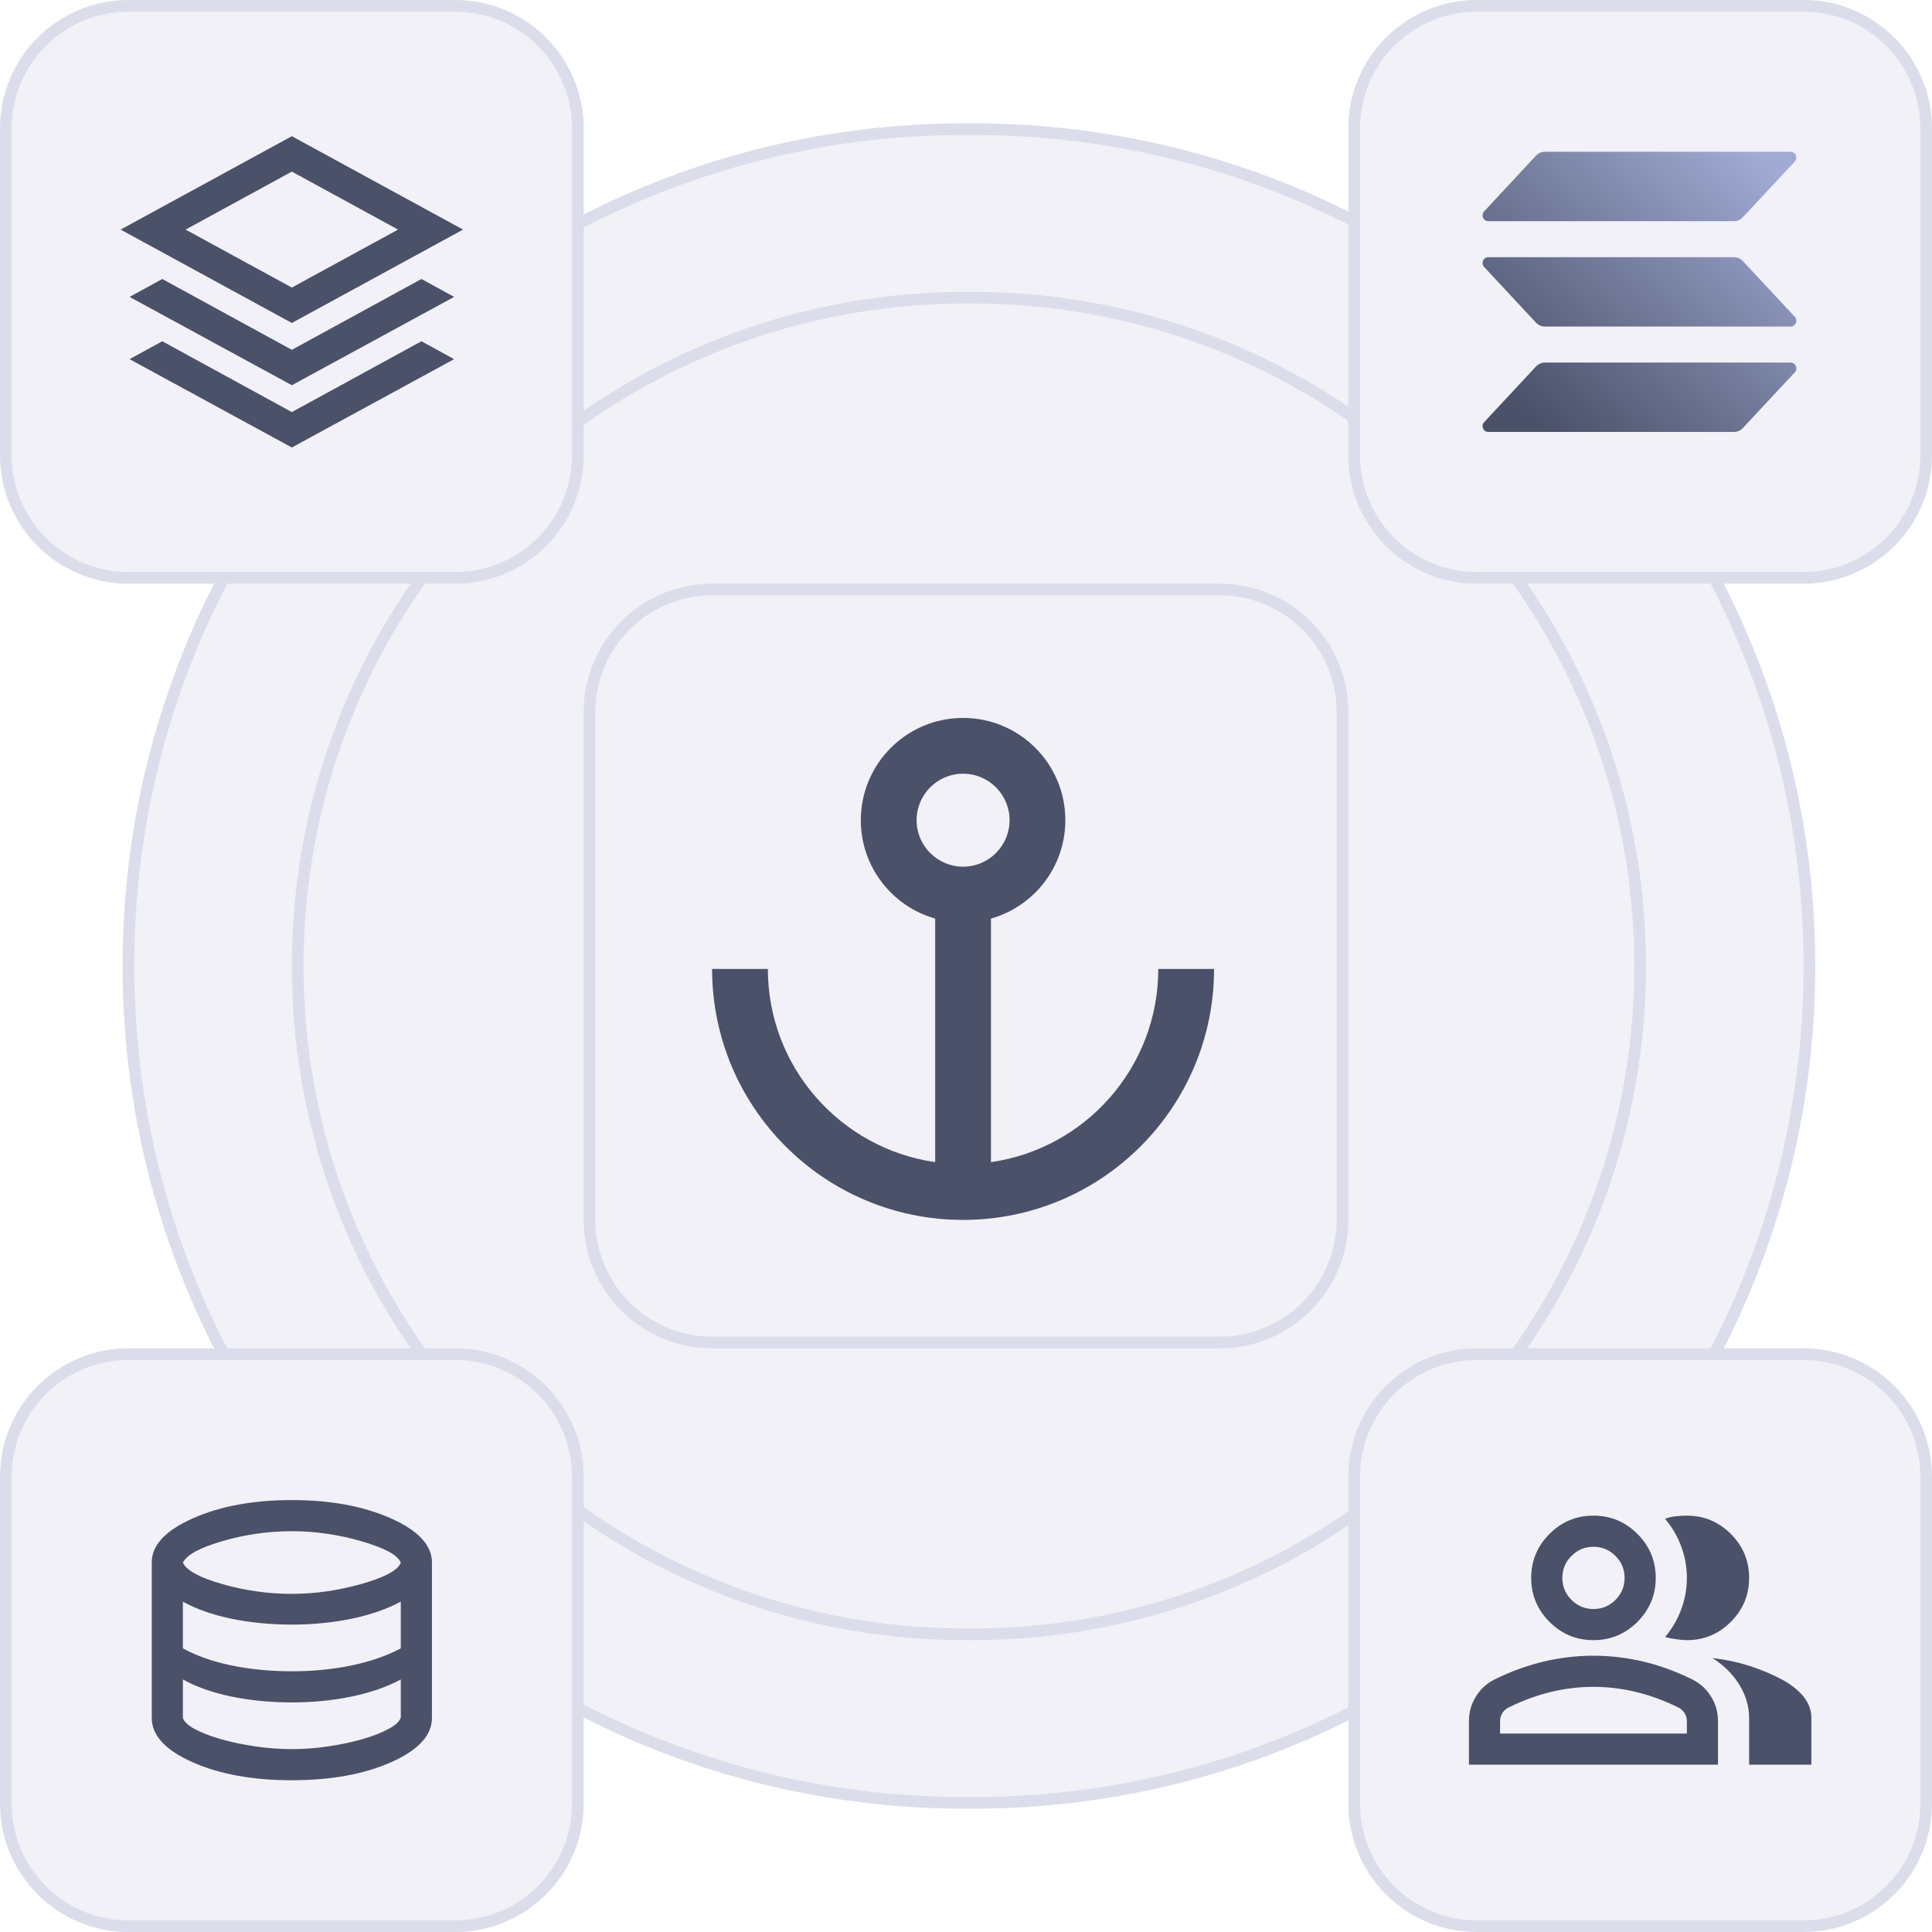
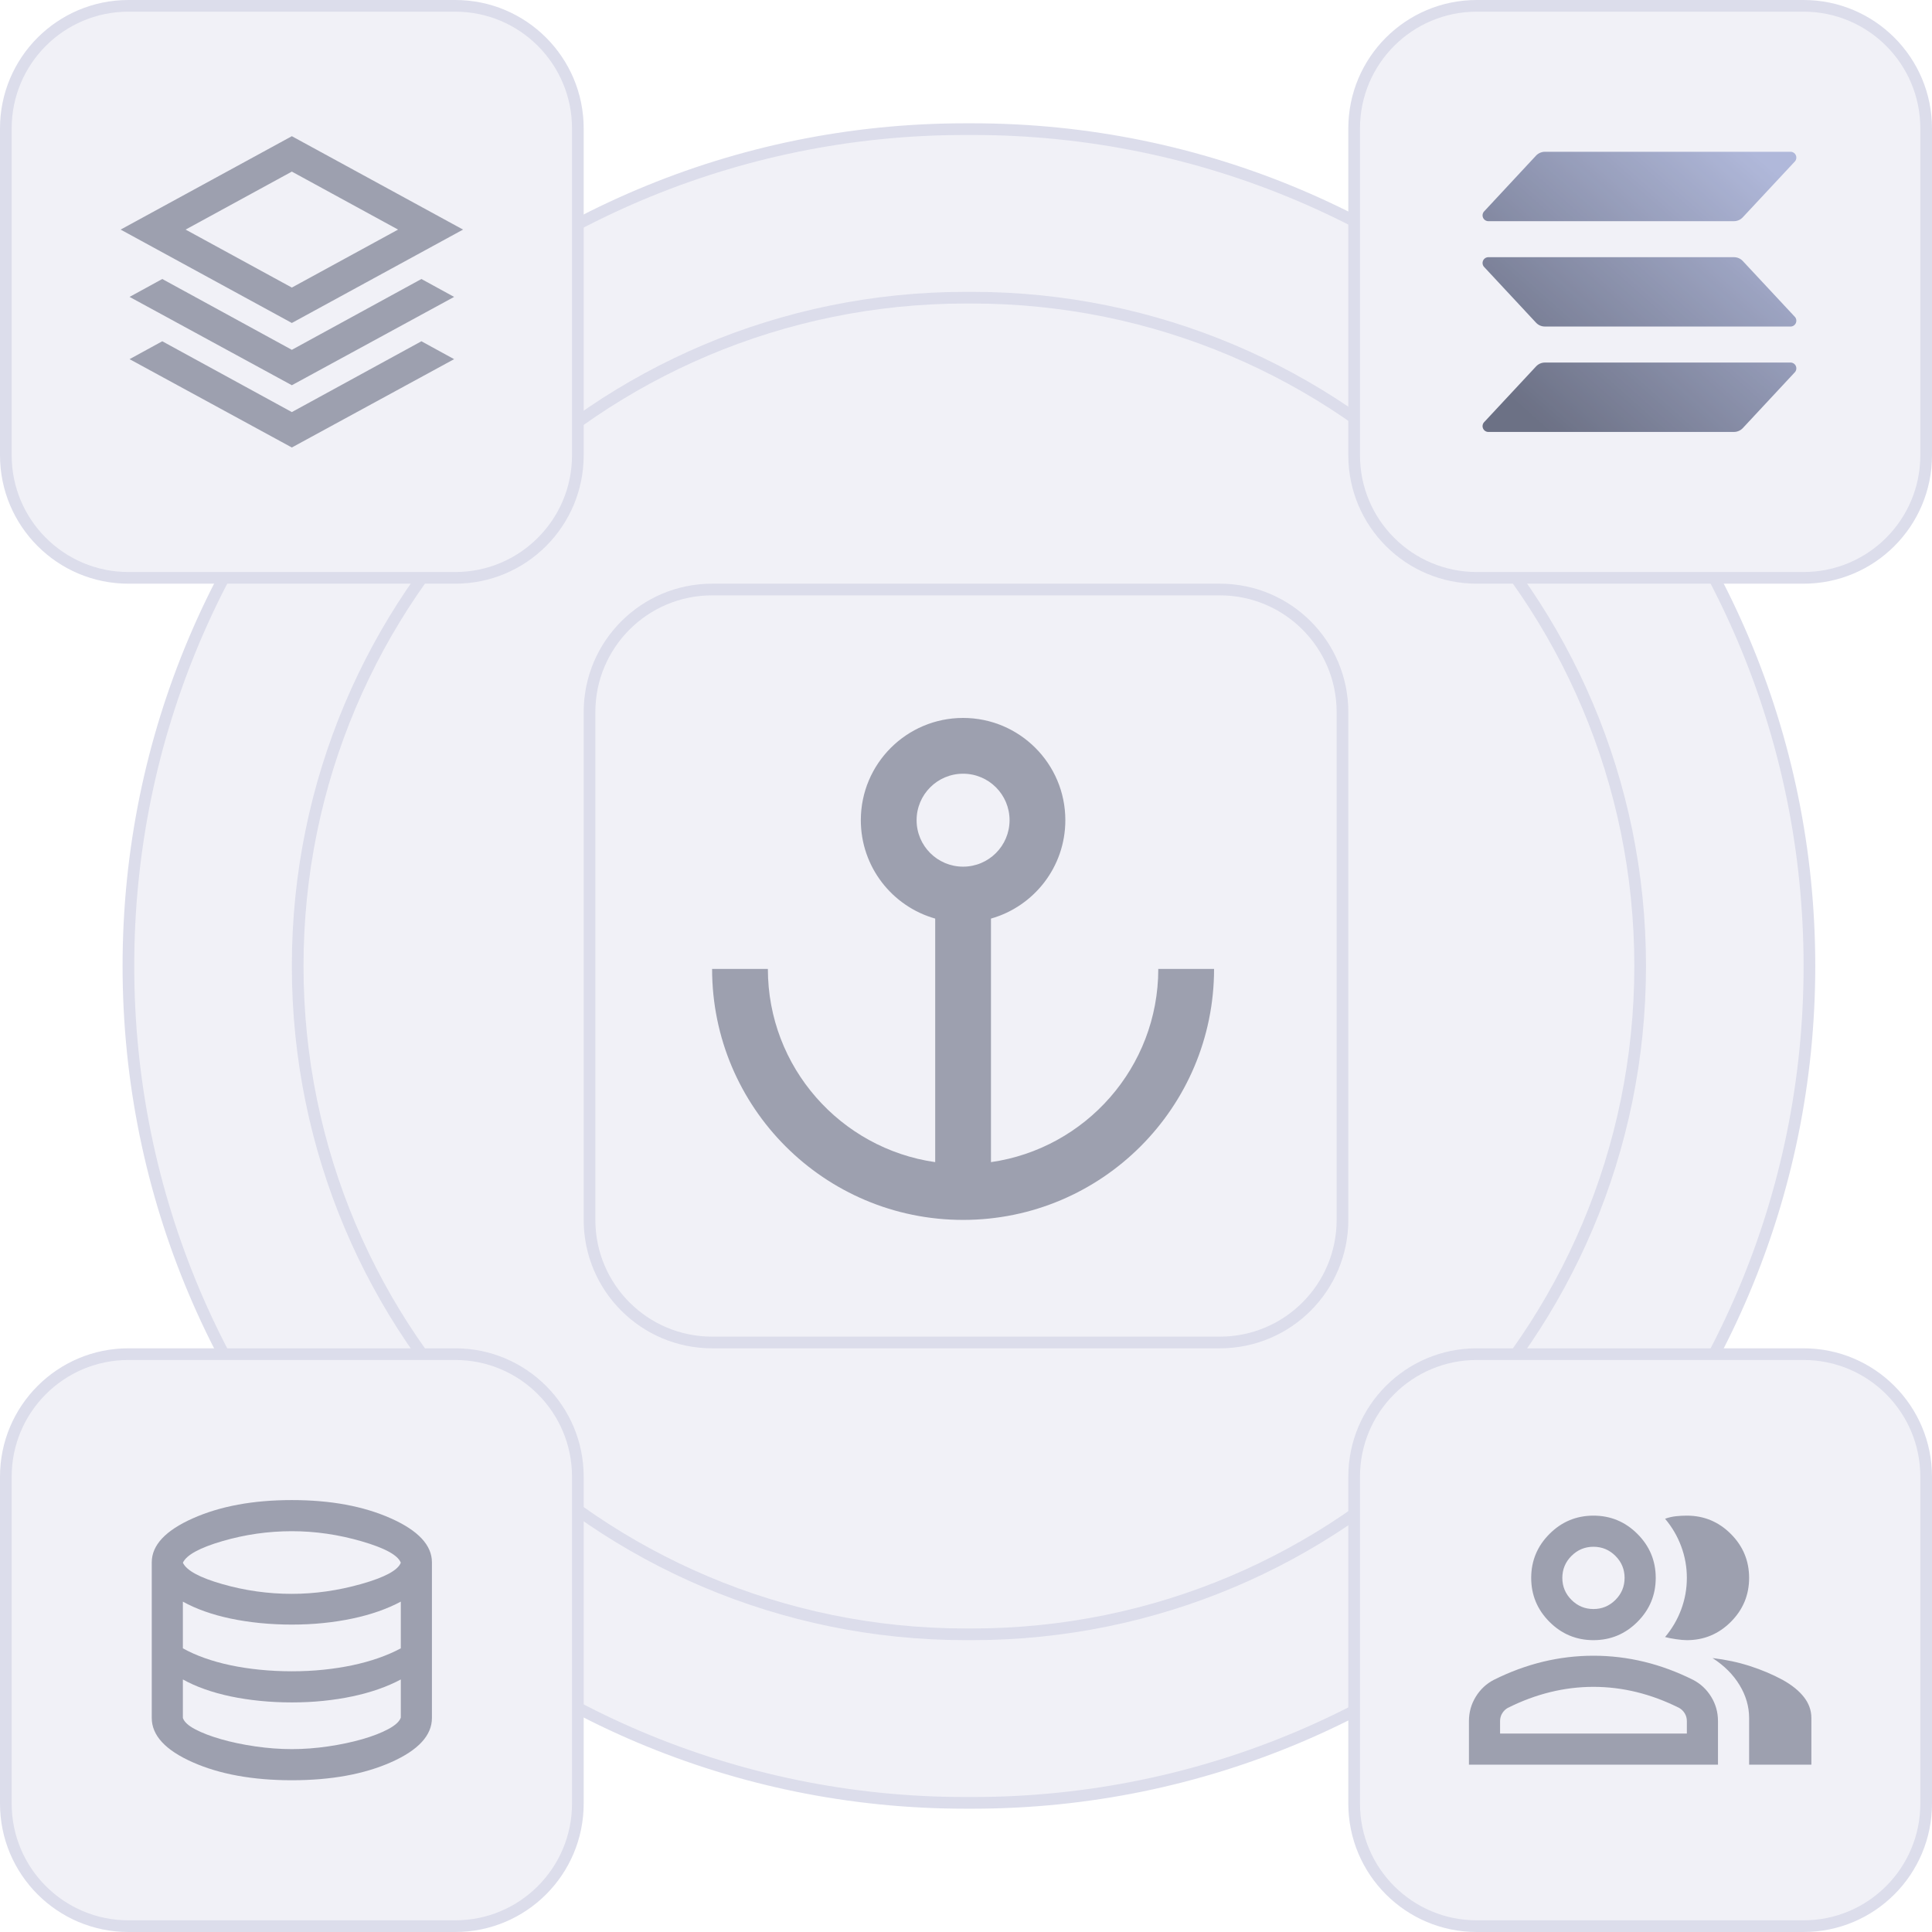
<svg xmlns="http://www.w3.org/2000/svg" width="331" height="331" viewBox="0 0 331 331" fill="none">
  <rect x="22" y="22.125" width="288" height="286.75" rx="143.375" fill="#F1F1F7" />
  <rect x="22" y="22.125" width="288" height="286.75" rx="143.375" stroke="#DCDDEB" stroke-width="2" />
  <rect x="51" y="51" width="230" height="229" rx="114.5" fill="#F1F1F7" />
  <rect x="51" y="51" width="230" height="229" rx="114.5" stroke="#DCDDEB" stroke-width="2" />
  <rect x="1" y="1" width="98" height="98" rx="21" fill="#F1F1F7" />
  <rect x="1" y="1" width="98" height="98" rx="21" stroke="#DCDDEB" stroke-width="2" />
-   <path d="M50 55.334L20.666 39.334L50 23.334L79.333 39.334L50 55.334ZM50 66L22.2 50.867L27.8 47.8L50 59.934L72.2 47.8L77.8 50.867L50 66ZM50 76.667L22.2 61.533L27.8 58.467L50 70.6L72.2 58.467L77.8 61.533L50 76.667ZM50 49.267L68.2 39.334L50 29.4L31.8 39.334L50 49.267Z" fill="#4B5169" />
+   <path d="M50 55.334L20.666 39.334L50 23.334L79.333 39.334L50 55.334ZM50 66L22.2 50.867L27.8 47.8L50 59.934L72.2 47.8L77.8 50.867L50 66ZM50 76.667L22.2 61.533L27.8 58.467L50 70.6L72.2 58.467L77.8 61.533L50 76.667ZM50 49.267L68.2 39.334L50 29.4L31.8 39.334L50 49.267Z" fill="#4B5169" fill-opacity="0.5" />
  <rect x="101" y="101" width="129" height="129" rx="21" fill="#F1F1F7" />
  <rect x="101" y="101" width="129" height="129" rx="21" stroke="#DCDDEB" stroke-width="2" />
-   <path d="M172.963 140.519C172.963 136.121 169.398 132.556 165 132.556C160.602 132.556 157.037 136.121 157.037 140.519C157.037 144.916 160.602 148.481 165 148.481C169.398 148.481 172.963 144.916 172.963 140.519ZM182.519 140.519C182.519 148.537 177.131 155.297 169.778 157.377V199.102C185.985 196.784 198.444 182.849 198.444 166H208C208 189.748 188.748 209 165 209C141.252 209 122 189.748 122 166H131.556C131.556 182.849 144.015 196.784 160.222 199.102V157.377C152.869 155.297 147.481 148.537 147.481 140.519C147.481 130.843 155.325 123 165 123C174.675 123 182.519 130.843 182.519 140.519Z" fill="#4B5169" />
+   <path d="M172.963 140.519C172.963 136.121 169.398 132.556 165 132.556C160.602 132.556 157.037 136.121 157.037 140.519C157.037 144.916 160.602 148.481 165 148.481C169.398 148.481 172.963 144.916 172.963 140.519ZM182.519 140.519C182.519 148.537 177.131 155.297 169.778 157.377V199.102C185.985 196.784 198.444 182.849 198.444 166H208C208 189.748 188.748 209 165 209C141.252 209 122 189.748 122 166H131.556C131.556 182.849 144.015 196.784 160.222 199.102V157.377C152.869 155.297 147.481 148.537 147.481 140.519C147.481 130.843 155.325 123 165 123C174.675 123 182.519 130.843 182.519 140.519Z" fill="#4B5169" fill-opacity="0.5" />
  <rect x="232" y="1" width="98" height="98" rx="21" fill="#F1F1F7" />
  <rect x="232" y="1" width="98" height="98" rx="21" stroke="#DCDDEB" stroke-width="2" />
-   <path d="M307.439 63.843L298.579 73.353C298.384 73.558 298.15 73.72 297.89 73.832C297.631 73.944 297.352 74.002 297.069 74.003H255.069C254.863 74.017 254.657 73.968 254.48 73.86C254.304 73.753 254.165 73.593 254.083 73.403C254 73.214 253.979 73.003 254.021 72.801C254.064 72.598 254.168 72.414 254.319 72.273L263.169 62.773C263.362 62.566 263.596 62.4 263.856 62.286C264.115 62.173 264.396 62.114 264.679 62.113H306.679C306.886 62.097 307.093 62.145 307.272 62.252C307.45 62.358 307.591 62.517 307.675 62.708C307.758 62.898 307.78 63.11 307.738 63.313C307.696 63.517 307.591 63.702 307.439 63.843ZM298.579 44.713C298.386 44.507 298.152 44.343 297.892 44.231C297.632 44.119 297.352 44.062 297.069 44.063H255.069C254.863 44.049 254.657 44.099 254.48 44.206C254.304 44.314 254.165 44.473 254.083 44.663C254 44.853 253.979 45.063 254.021 45.266C254.064 45.468 254.168 45.652 254.319 45.793L263.169 55.293C263.363 55.499 263.597 55.663 263.856 55.775C264.116 55.887 264.396 55.944 264.679 55.943H306.679C306.886 55.96 307.093 55.911 307.272 55.805C307.45 55.698 307.591 55.539 307.675 55.349C307.758 55.158 307.78 54.947 307.738 54.743C307.696 54.54 307.591 54.355 307.439 54.213L298.579 44.713ZM255.069 37.893H297.069C297.353 37.892 297.633 37.834 297.893 37.72C298.152 37.606 298.386 37.441 298.579 37.233L307.439 27.733C307.591 27.592 307.696 27.407 307.738 27.203C307.78 27 307.758 26.788 307.675 26.598C307.591 26.407 307.45 26.248 307.272 26.142C307.093 26.035 306.886 25.987 306.679 26.003H264.679C264.397 26.004 264.117 26.063 263.858 26.174C263.598 26.286 263.364 26.449 263.169 26.653L254.319 36.163C254.168 36.304 254.064 36.488 254.021 36.691C253.979 36.893 254 37.104 254.083 37.293C254.165 37.483 254.304 37.643 254.48 37.75C254.657 37.858 254.863 37.907 255.069 37.893Z" fill="url(#paint0_linear_47_1184)" />
+   <path opacity="0.8" d="M307.439 63.843L298.579 73.353C298.384 73.558 298.15 73.72 297.89 73.832C297.631 73.944 297.352 74.002 297.069 74.003H255.069C254.863 74.017 254.657 73.968 254.48 73.86C254.304 73.753 254.165 73.593 254.083 73.403C254 73.214 253.979 73.003 254.021 72.801C254.064 72.598 254.168 72.414 254.319 72.273L263.169 62.773C263.362 62.566 263.596 62.4 263.856 62.286C264.115 62.173 264.396 62.114 264.679 62.113H306.679C306.886 62.097 307.093 62.145 307.272 62.252C307.45 62.358 307.591 62.517 307.675 62.708C307.758 62.898 307.78 63.11 307.738 63.313C307.696 63.517 307.591 63.702 307.439 63.843ZM298.579 44.713C298.386 44.507 298.152 44.343 297.892 44.231C297.632 44.119 297.352 44.062 297.069 44.063H255.069C254.863 44.049 254.657 44.099 254.48 44.206C254.304 44.314 254.165 44.473 254.083 44.663C254 44.853 253.979 45.063 254.021 45.266C254.064 45.468 254.168 45.652 254.319 45.793L263.169 55.293C263.363 55.499 263.597 55.663 263.856 55.775C264.116 55.887 264.396 55.944 264.679 55.943H306.679C306.886 55.96 307.093 55.911 307.272 55.805C307.45 55.698 307.591 55.539 307.675 55.349C307.758 55.158 307.78 54.947 307.738 54.743C307.696 54.54 307.591 54.355 307.439 54.213L298.579 44.713ZM255.069 37.893H297.069C297.353 37.892 297.633 37.834 297.893 37.72C298.152 37.606 298.386 37.441 298.579 37.233L307.439 27.733C307.591 27.592 307.696 27.407 307.738 27.203C307.78 27 307.758 26.788 307.675 26.598C307.591 26.407 307.45 26.248 307.272 26.142C307.093 26.035 306.886 25.987 306.679 26.003H264.679C264.397 26.004 264.117 26.063 263.858 26.174C263.598 26.286 263.364 26.449 263.169 26.653L254.319 36.163C254.168 36.304 254.064 36.488 254.021 36.691C253.979 36.893 254 37.104 254.083 37.293C254.165 37.483 254.304 37.643 254.48 37.75C254.657 37.858 254.863 37.907 255.069 37.893Z" fill="url(#paint0_linear_47_1184)" />
  <rect x="1" y="232" width="98" height="98" rx="21" fill="#F1F1F7" />
  <rect x="1" y="232" width="98" height="98" rx="21" stroke="#DCDDEB" stroke-width="2" />
-   <path d="M50 305C43.289 305 37.611 303.967 32.967 301.9C28.322 299.833 26 297.311 26 294.333V267.667C26 264.733 28.344 262.222 33.033 260.133C37.722 258.044 43.378 257 50 257C56.622 257 62.278 258.044 66.967 260.133C71.656 262.222 74 264.733 74 267.667V294.333C74 297.311 71.678 299.833 67.033 301.9C62.389 303.967 56.711 305 50 305ZM50 273.067C53.956 273.067 57.933 272.5 61.933 271.367C65.933 270.233 68.178 269.022 68.667 267.733C68.178 266.444 65.944 265.222 61.967 264.067C57.989 262.911 54 262.333 50 262.333C45.956 262.333 41.989 262.9 38.1 264.033C34.211 265.167 31.956 266.4 31.333 267.733C31.956 269.067 34.211 270.289 38.1 271.4C41.989 272.511 45.956 273.067 50 273.067ZM50 286.333C51.867 286.333 53.667 286.244 55.4 286.067C57.133 285.889 58.789 285.633 60.367 285.3C61.944 284.967 63.433 284.556 64.833 284.067C66.233 283.578 67.511 283.022 68.667 282.4V274.4C67.511 275.022 66.233 275.578 64.833 276.067C63.433 276.556 61.944 276.967 60.367 277.3C58.789 277.633 57.133 277.889 55.4 278.067C53.667 278.244 51.867 278.333 50 278.333C48.133 278.333 46.311 278.244 44.533 278.067C42.756 277.889 41.078 277.633 39.5 277.3C37.922 276.967 36.444 276.556 35.067 276.067C33.689 275.578 32.444 275.022 31.333 274.4V282.4C32.444 283.022 33.689 283.578 35.067 284.067C36.444 284.556 37.922 284.967 39.5 285.3C41.078 285.633 42.756 285.889 44.533 286.067C46.311 286.244 48.133 286.333 50 286.333ZM50 299.667C52.044 299.667 54.122 299.511 56.233 299.2C58.344 298.889 60.289 298.478 62.067 297.967C63.844 297.456 65.333 296.878 66.533 296.233C67.733 295.589 68.444 294.933 68.667 294.267V287.733C67.511 288.356 66.233 288.911 64.833 289.4C63.433 289.889 61.944 290.3 60.367 290.633C58.789 290.967 57.133 291.222 55.4 291.4C53.667 291.578 51.867 291.667 50 291.667C48.133 291.667 46.311 291.578 44.533 291.4C42.756 291.222 41.078 290.967 39.5 290.633C37.922 290.3 36.444 289.889 35.067 289.4C33.689 288.911 32.444 288.356 31.333 287.733V294.333C31.556 295 32.256 295.644 33.433 296.267C34.611 296.889 36.089 297.456 37.867 297.967C39.644 298.478 41.6 298.889 43.733 299.2C45.867 299.511 47.956 299.667 50 299.667Z" fill="#4B5169" />
+   <path d="M50 305C43.289 305 37.611 303.967 32.967 301.9C28.322 299.833 26 297.311 26 294.333V267.667C26 264.733 28.344 262.222 33.033 260.133C37.722 258.044 43.378 257 50 257C56.622 257 62.278 258.044 66.967 260.133C71.656 262.222 74 264.733 74 267.667V294.333C74 297.311 71.678 299.833 67.033 301.9C62.389 303.967 56.711 305 50 305ZM50 273.067C53.956 273.067 57.933 272.5 61.933 271.367C65.933 270.233 68.178 269.022 68.667 267.733C68.178 266.444 65.944 265.222 61.967 264.067C57.989 262.911 54 262.333 50 262.333C45.956 262.333 41.989 262.9 38.1 264.033C34.211 265.167 31.956 266.4 31.333 267.733C31.956 269.067 34.211 270.289 38.1 271.4C41.989 272.511 45.956 273.067 50 273.067ZM50 286.333C51.867 286.333 53.667 286.244 55.4 286.067C57.133 285.889 58.789 285.633 60.367 285.3C61.944 284.967 63.433 284.556 64.833 284.067C66.233 283.578 67.511 283.022 68.667 282.4V274.4C67.511 275.022 66.233 275.578 64.833 276.067C63.433 276.556 61.944 276.967 60.367 277.3C58.789 277.633 57.133 277.889 55.4 278.067C53.667 278.244 51.867 278.333 50 278.333C48.133 278.333 46.311 278.244 44.533 278.067C42.756 277.889 41.078 277.633 39.5 277.3C37.922 276.967 36.444 276.556 35.067 276.067C33.689 275.578 32.444 275.022 31.333 274.4V282.4C32.444 283.022 33.689 283.578 35.067 284.067C36.444 284.556 37.922 284.967 39.5 285.3C41.078 285.633 42.756 285.889 44.533 286.067C46.311 286.244 48.133 286.333 50 286.333ZM50 299.667C52.044 299.667 54.122 299.511 56.233 299.2C58.344 298.889 60.289 298.478 62.067 297.967C63.844 297.456 65.333 296.878 66.533 296.233C67.733 295.589 68.444 294.933 68.667 294.267V287.733C67.511 288.356 66.233 288.911 64.833 289.4C63.433 289.889 61.944 290.3 60.367 290.633C58.789 290.967 57.133 291.222 55.4 291.4C53.667 291.578 51.867 291.667 50 291.667C48.133 291.667 46.311 291.578 44.533 291.4C42.756 291.222 41.078 290.967 39.5 290.633C37.922 290.3 36.444 289.889 35.067 289.4C33.689 288.911 32.444 288.356 31.333 287.733V294.333C31.556 295 32.256 295.644 33.433 296.267C34.611 296.889 36.089 297.456 37.867 297.967C39.644 298.478 41.6 298.889 43.733 299.2C45.867 299.511 47.956 299.667 50 299.667Z" fill="#4B5169" fill-opacity="0.5" />
  <rect x="232" y="232" width="98" height="98" rx="21" fill="#F1F1F7" />
  <rect x="232" y="232" width="98" height="98" rx="21" stroke="#DCDDEB" stroke-width="2" />
-   <path d="M251.667 302.333V294.867C251.667 293.355 252.055 291.967 252.833 290.7C253.611 289.433 254.644 288.467 255.933 287.8C258.689 286.422 261.489 285.389 264.333 284.7C267.178 284.011 270.067 283.667 273 283.667C275.933 283.667 278.822 284.011 281.667 284.7C284.511 285.389 287.311 286.422 290.067 287.8C291.355 288.467 292.389 289.433 293.167 290.7C293.944 291.967 294.333 293.355 294.333 294.867V302.333H251.667ZM299.667 302.333V294.333C299.667 292.378 299.122 290.5 298.033 288.7C296.944 286.9 295.4 285.355 293.4 284.067C295.667 284.333 297.8 284.789 299.8 285.433C301.8 286.078 303.667 286.867 305.4 287.8C307 288.689 308.222 289.678 309.067 290.767C309.911 291.855 310.333 293.044 310.333 294.333V302.333H299.667ZM265.467 277.867C263.378 275.778 262.333 273.267 262.333 270.333C262.333 267.4 263.378 264.889 265.467 262.8C267.555 260.711 270.067 259.667 273 259.667C275.933 259.667 278.444 260.711 280.533 262.8C282.622 264.889 283.667 267.4 283.667 270.333C283.667 273.267 282.622 275.778 280.533 277.867C278.444 279.955 275.933 281 273 281C270.067 281 267.555 279.955 265.467 277.867ZM296.533 277.867C294.444 279.955 291.933 281 289 281C288.511 281 287.889 280.944 287.133 280.833C286.378 280.722 285.755 280.6 285.267 280.467C286.467 279.044 287.389 277.467 288.033 275.733C288.678 274 289 272.2 289 270.333C289 268.467 288.678 266.667 288.033 264.933C287.389 263.2 286.467 261.622 285.267 260.2C285.889 259.978 286.511 259.833 287.133 259.767C287.755 259.7 288.378 259.667 289 259.667C291.933 259.667 294.444 260.711 296.533 262.8C298.622 264.889 299.667 267.4 299.667 270.333C299.667 273.267 298.622 275.778 296.533 277.867ZM257 297H289V294.867C289 294.378 288.878 293.933 288.633 293.533C288.389 293.133 288.067 292.822 287.667 292.6C285.267 291.4 282.844 290.5 280.4 289.9C277.955 289.3 275.489 289 273 289C270.511 289 268.044 289.3 265.6 289.9C263.155 290.5 260.733 291.4 258.333 292.6C257.933 292.822 257.611 293.133 257.367 293.533C257.122 293.933 257 294.378 257 294.867V297ZM276.767 274.1C277.811 273.055 278.333 271.8 278.333 270.333C278.333 268.867 277.811 267.611 276.767 266.567C275.722 265.522 274.467 265 273 265C271.533 265 270.278 265.522 269.233 266.567C268.189 267.611 267.667 268.867 267.667 270.333C267.667 271.8 268.189 273.055 269.233 274.1C270.278 275.144 271.533 275.667 273 275.667C274.467 275.667 275.722 275.144 276.767 274.1Z" fill="#4B5169" />
+   <path d="M251.667 302.333V294.867C251.667 293.355 252.055 291.967 252.833 290.7C253.611 289.433 254.644 288.467 255.933 287.8C258.689 286.422 261.489 285.389 264.333 284.7C267.178 284.011 270.067 283.667 273 283.667C275.933 283.667 278.822 284.011 281.667 284.7C284.511 285.389 287.311 286.422 290.067 287.8C291.355 288.467 292.389 289.433 293.167 290.7C293.944 291.967 294.333 293.355 294.333 294.867V302.333H251.667ZM299.667 302.333V294.333C299.667 292.378 299.122 290.5 298.033 288.7C296.944 286.9 295.4 285.355 293.4 284.067C295.667 284.333 297.8 284.789 299.8 285.433C301.8 286.078 303.667 286.867 305.4 287.8C307 288.689 308.222 289.678 309.067 290.767C309.911 291.855 310.333 293.044 310.333 294.333V302.333H299.667ZM265.467 277.867C263.378 275.778 262.333 273.267 262.333 270.333C262.333 267.4 263.378 264.889 265.467 262.8C267.555 260.711 270.067 259.667 273 259.667C275.933 259.667 278.444 260.711 280.533 262.8C282.622 264.889 283.667 267.4 283.667 270.333C283.667 273.267 282.622 275.778 280.533 277.867C278.444 279.955 275.933 281 273 281C270.067 281 267.555 279.955 265.467 277.867ZM296.533 277.867C294.444 279.955 291.933 281 289 281C288.511 281 287.889 280.944 287.133 280.833C286.378 280.722 285.755 280.6 285.267 280.467C286.467 279.044 287.389 277.467 288.033 275.733C288.678 274 289 272.2 289 270.333C289 268.467 288.678 266.667 288.033 264.933C287.389 263.2 286.467 261.622 285.267 260.2C285.889 259.978 286.511 259.833 287.133 259.767C287.755 259.7 288.378 259.667 289 259.667C291.933 259.667 294.444 260.711 296.533 262.8C298.622 264.889 299.667 267.4 299.667 270.333C299.667 273.267 298.622 275.778 296.533 277.867ZM257 297H289V294.867C289 294.378 288.878 293.933 288.633 293.533C288.389 293.133 288.067 292.822 287.667 292.6C285.267 291.4 282.844 290.5 280.4 289.9C277.955 289.3 275.489 289 273 289C270.511 289 268.044 289.3 265.6 289.9C263.155 290.5 260.733 291.4 258.333 292.6C257.933 292.822 257.611 293.133 257.367 293.533C257.122 293.933 257 294.378 257 294.867V297ZM276.767 274.1C277.811 273.055 278.333 271.8 278.333 270.333C278.333 268.867 277.811 267.611 276.767 266.567C275.722 265.522 274.467 265 273 265C271.533 265 270.278 265.522 269.233 266.567C268.189 267.611 267.667 268.867 267.667 270.333C267.667 271.8 268.189 273.055 269.233 274.1C270.278 275.144 271.533 275.667 273 275.667C274.467 275.667 275.722 275.144 276.767 274.1Z" fill="#4B5169" fill-opacity="0.5" />
  <defs>
    <linearGradient id="paint0_linear_47_1184" x1="258.569" y1="75.143" x2="302.619" y2="25.493" gradientUnits="userSpaceOnUse">
      <stop offset="0.08" stop-color="#4B5169" />
      <stop offset="0.97" stop-color="#A0AAD3" />
    </linearGradient>
  </defs>
</svg>
